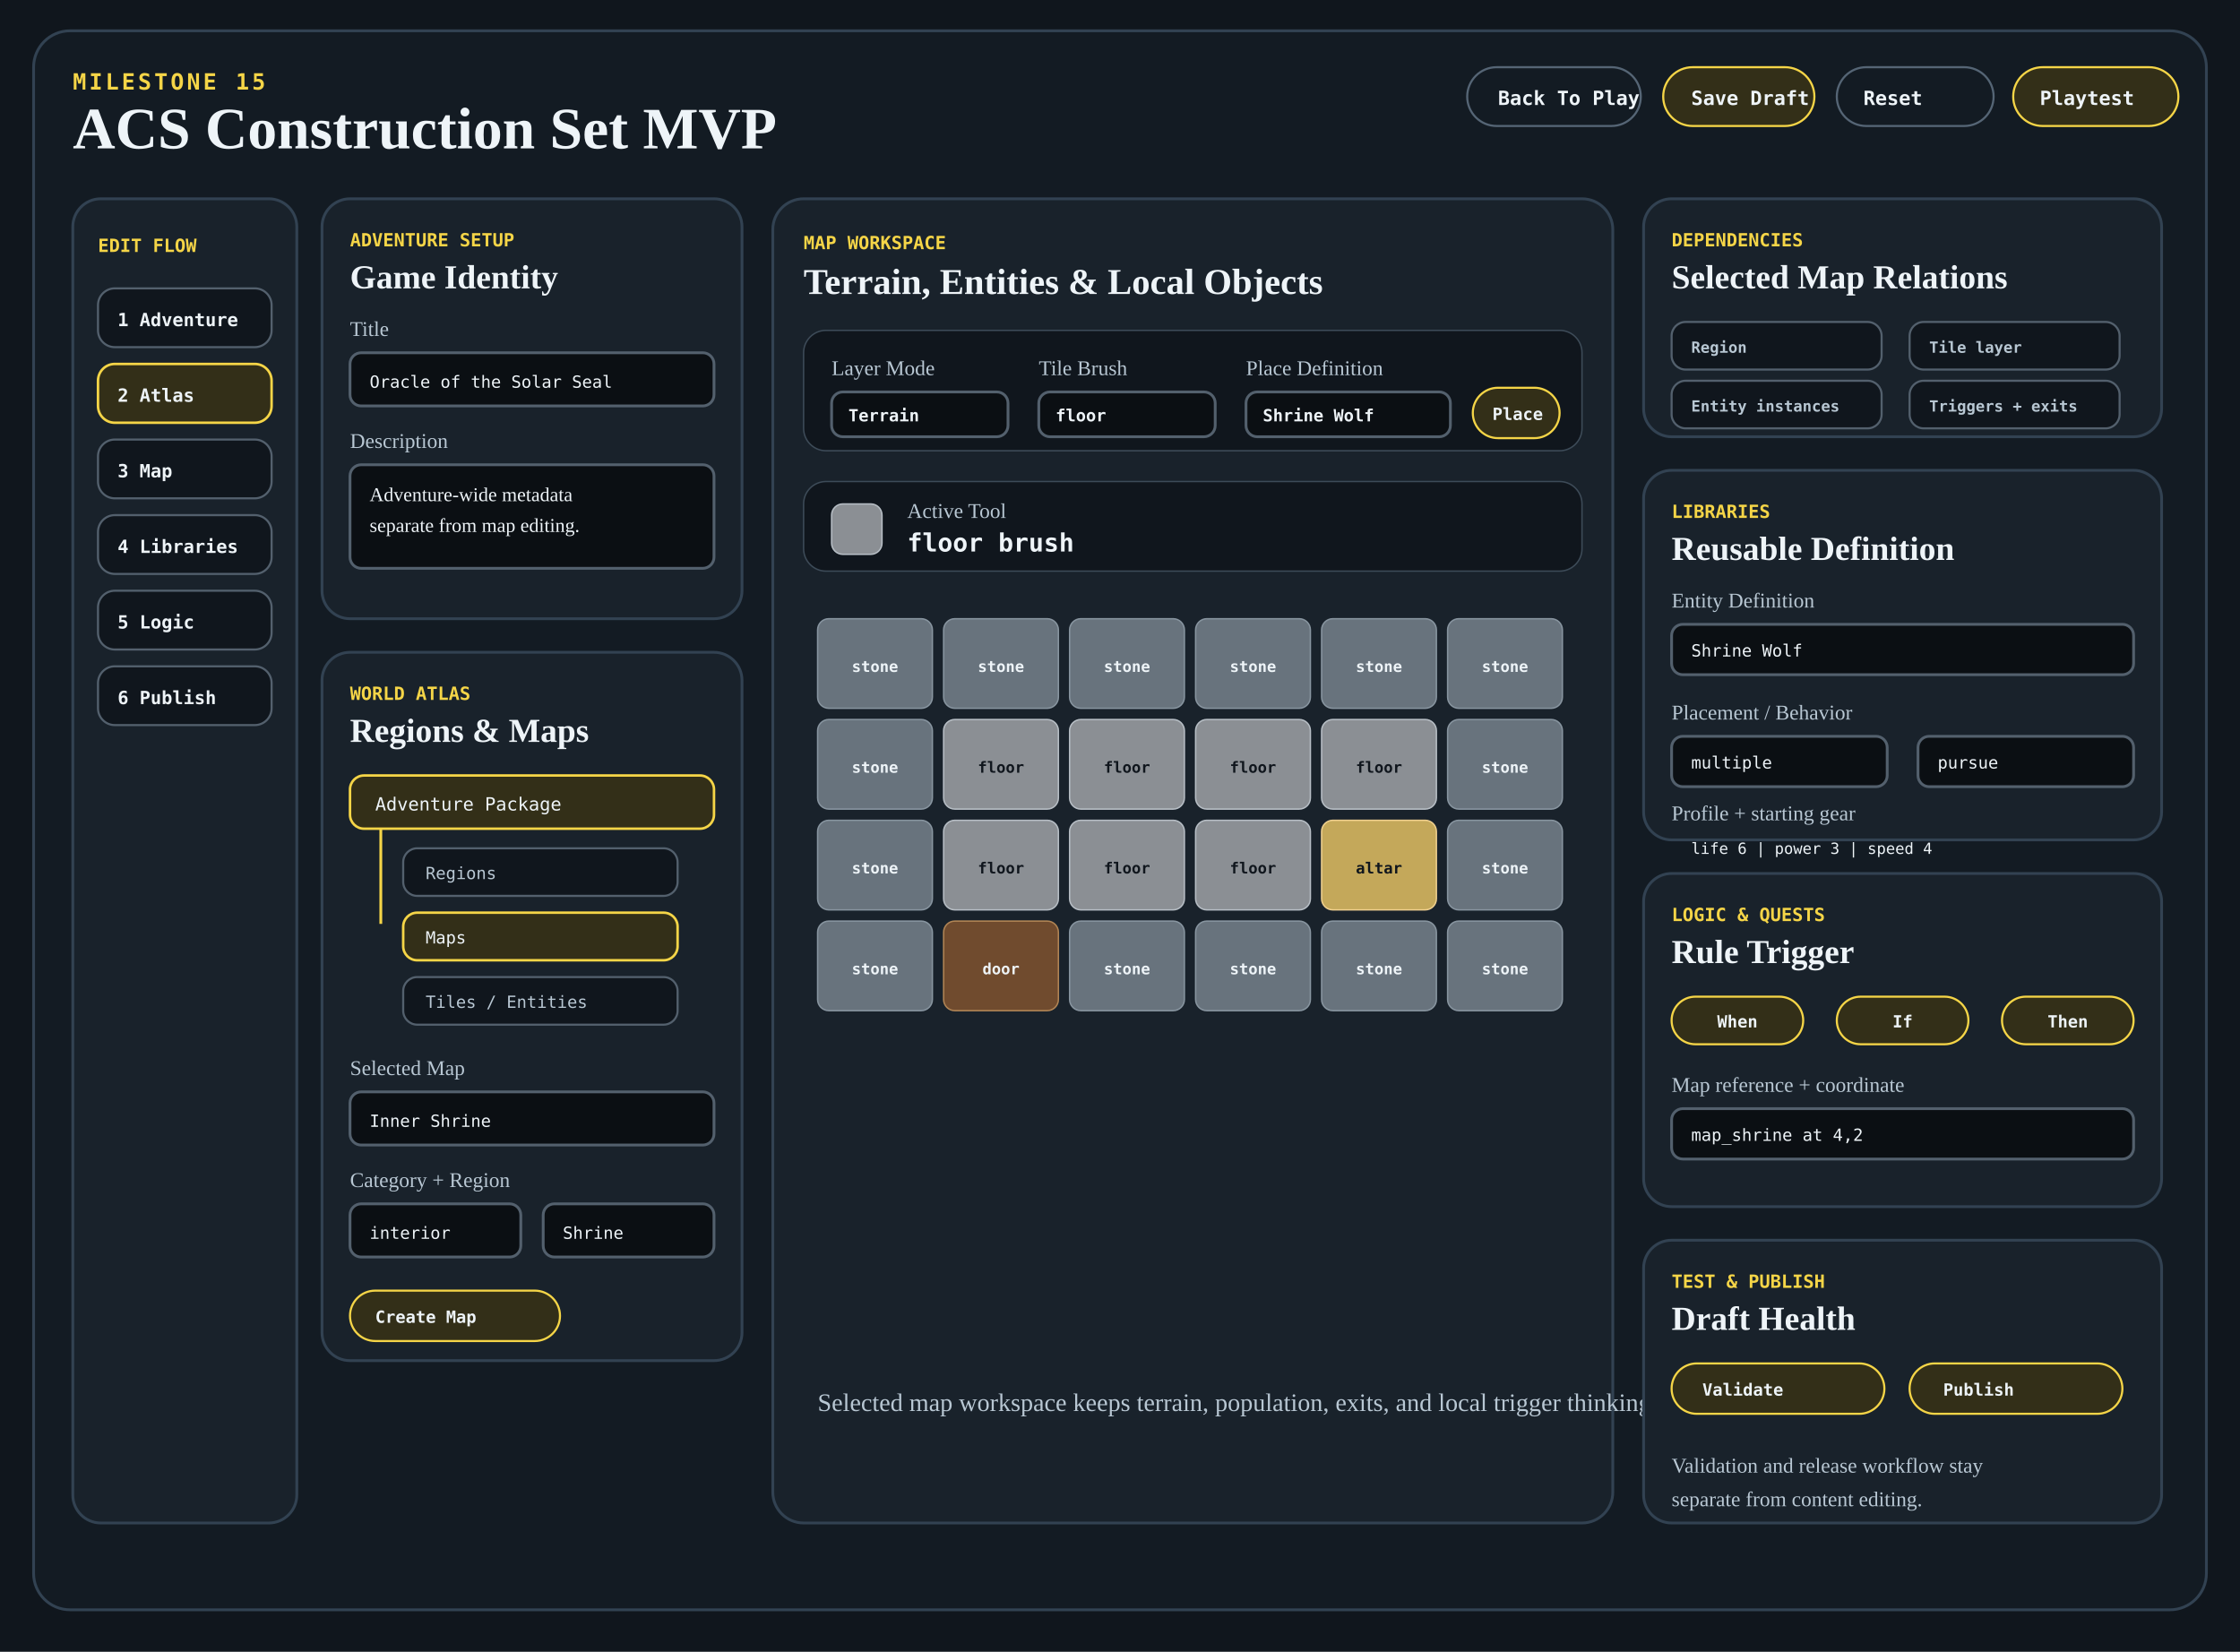
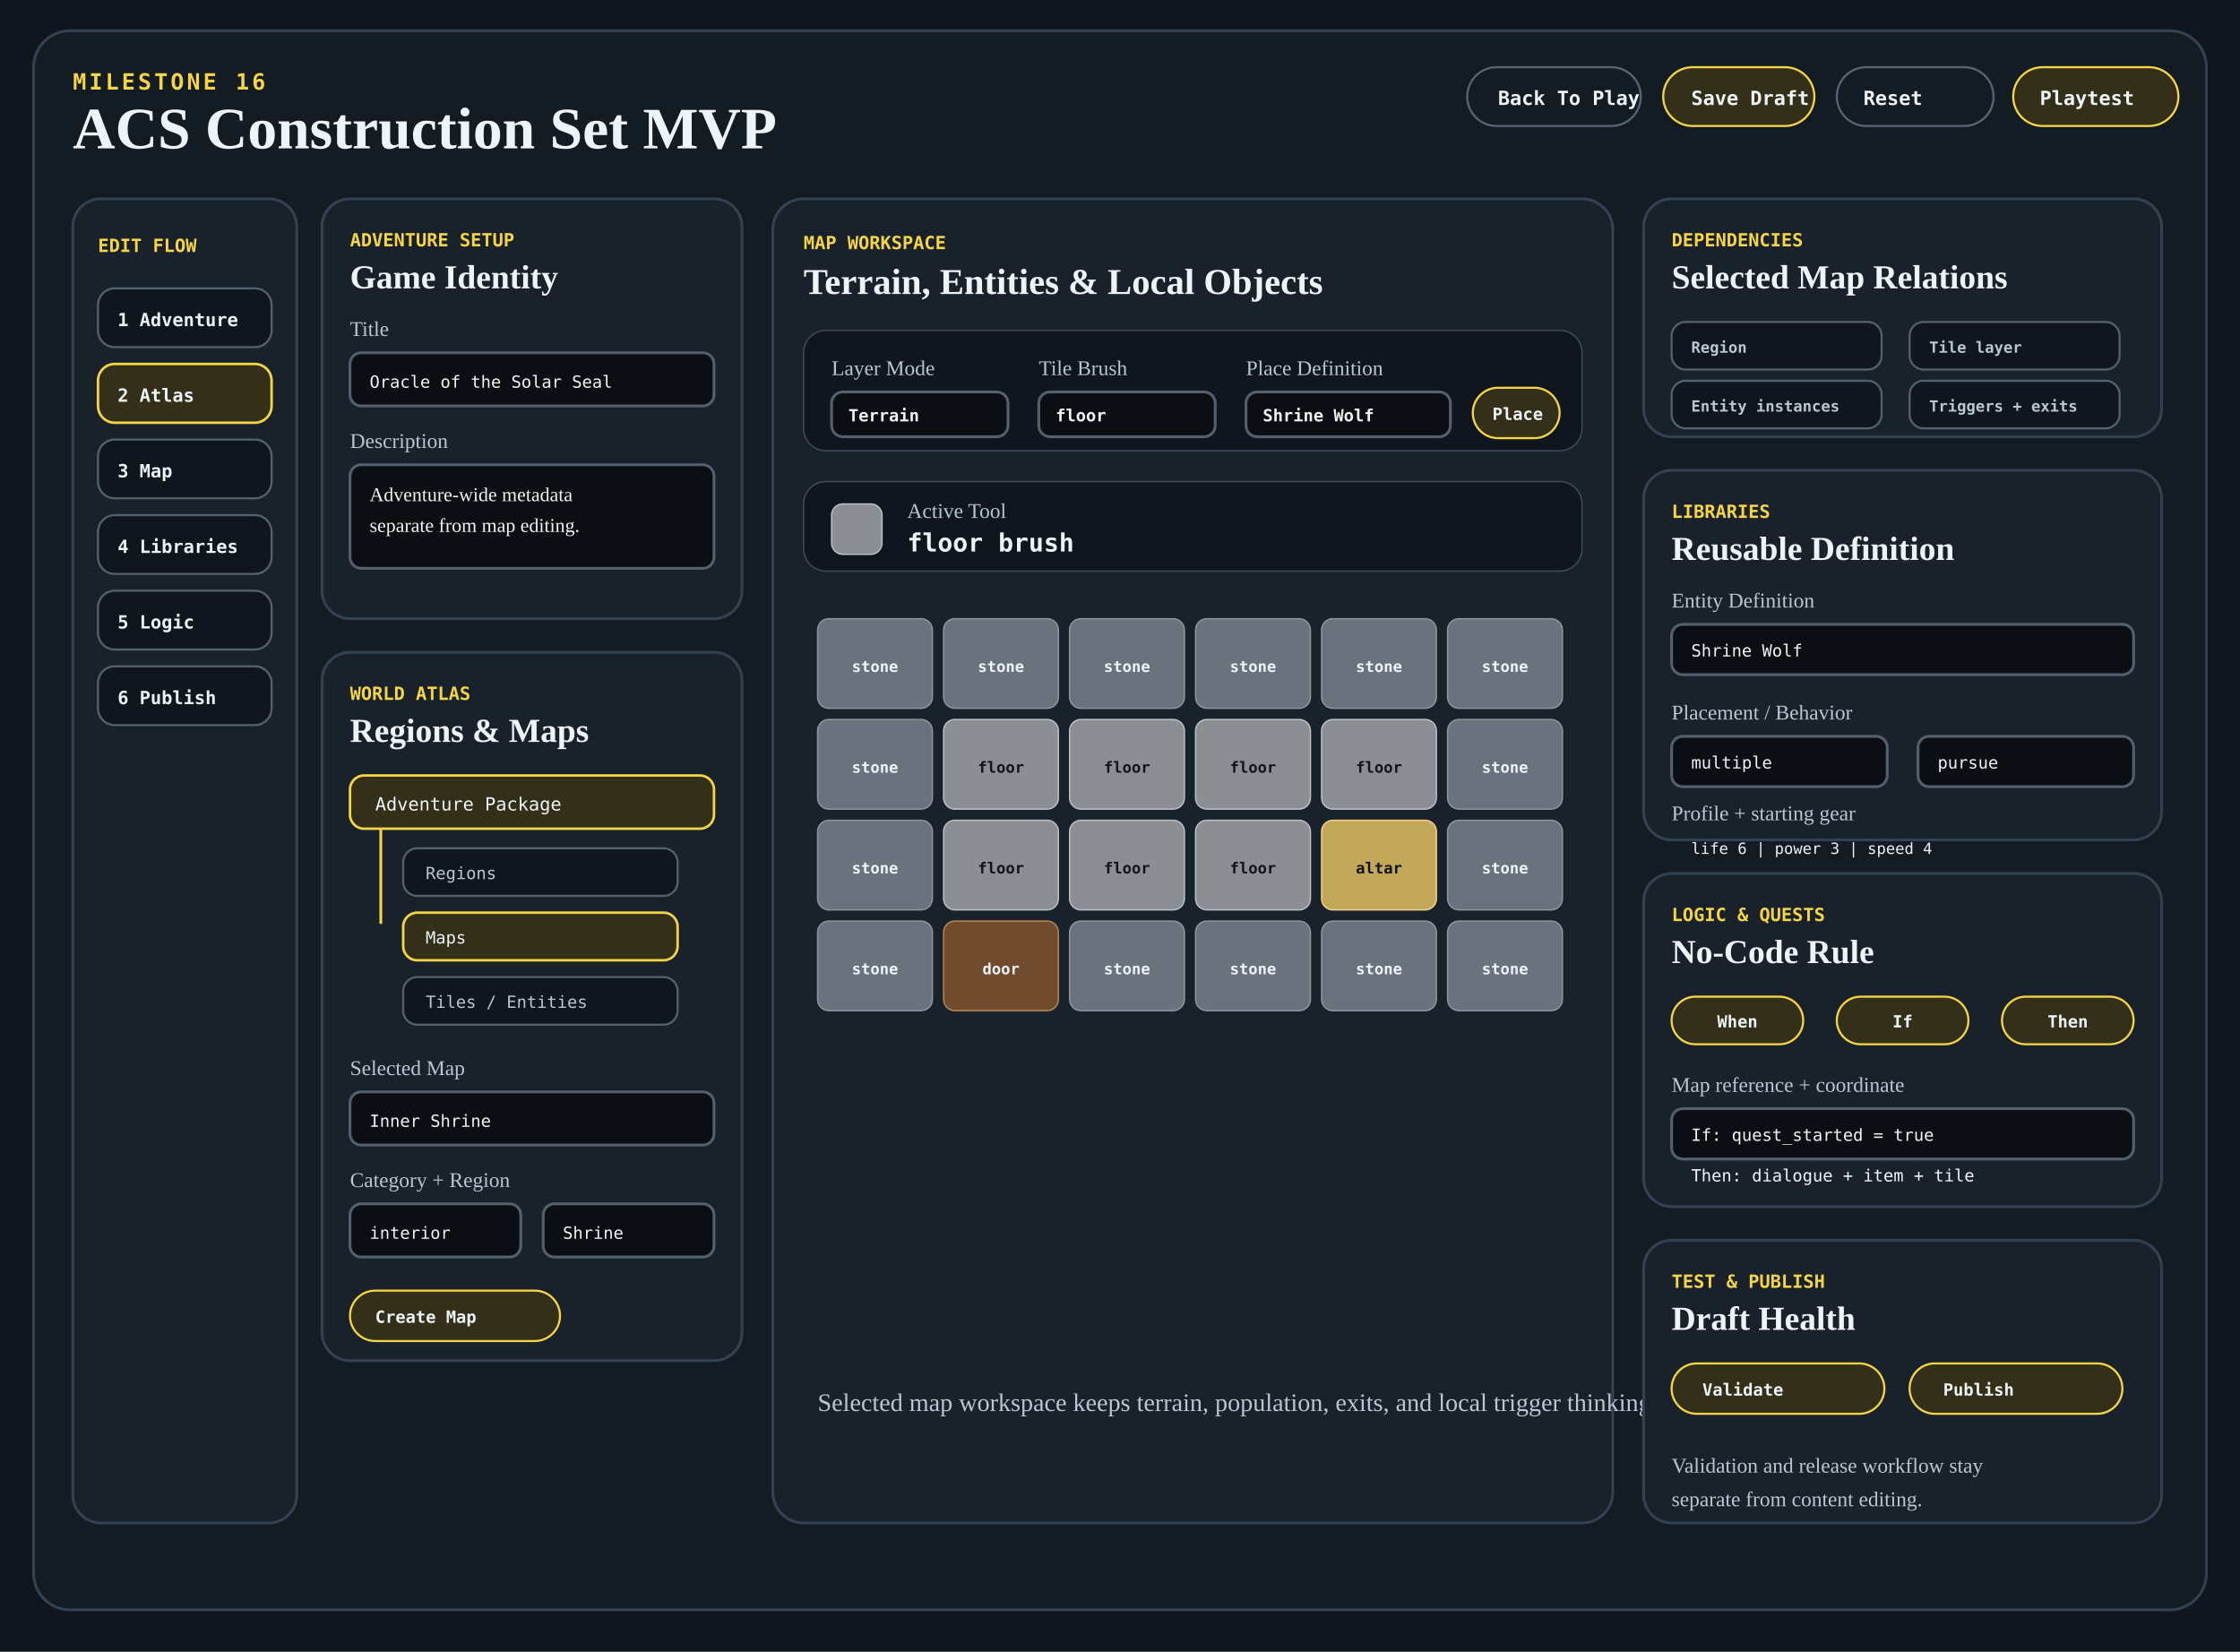
<svg xmlns="http://www.w3.org/2000/svg" width="1600" height="1180" viewBox="0 0 1600 1180">
  <defs>
    <style>
      .serif { font-family: Georgia, 'Times New Roman', serif; }
      .mono { font-family: 'Cascadia Mono', Consolas, monospace; }
      .muted { fill: #b8c7d3; }
      .text { fill: #eef4f8; }
      .gold { fill: #f5d547; }
      .panel { fill: #19222b; stroke: #324252; stroke-width: 2; }
      .field { fill: #0b0f13; stroke: #53606d; stroke-width: 2; }
      .button { fill: #332f18; stroke: #f5d547; stroke-width: 1.5; }
      .ghost { fill: none; stroke: #556575; stroke-width: 1.5; }
      .node { fill: #10161d; stroke: #53606d; stroke-width: 1.5; }
      .nodeActive { fill: #332f18; stroke: #f5d547; stroke-width: 1.8; }
      .cellText { font-family: 'Cascadia Mono', Consolas, monospace; font-size: 11px; font-weight: 700; }
    </style>
  </defs>
  <rect width="1600" height="1180" fill="#10161d" />
  <rect x="24" y="22" width="1552" height="1128" rx="26" fill="#131b23" stroke="#324252" stroke-width="2" />
-   <text x="52" y="64" class="mono gold" font-size="16" font-weight="700" letter-spacing="2">MILESTONE 15</text>
+   <text x="52" y="64" class="mono gold" font-size="16" font-weight="700" letter-spacing="2">MILESTONE 16</text>
  <text x="52" y="106" class="serif text" font-size="42" font-weight="700">ACS Construction Set MVP</text>
  <g class="mono" font-size="14" font-weight="700">
    <rect x="1048" y="48" width="124" height="42" rx="21" class="ghost" />
    <text x="1070" y="75" class="text">Back To Play</text>
    <rect x="1188" y="48" width="108" height="42" rx="21" class="button" />
    <text x="1208" y="75" class="text">Save Draft</text>
    <rect x="1312" y="48" width="112" height="42" rx="21" class="ghost" />
    <text x="1331" y="75" class="text">Reset</text>
    <rect x="1438" y="48" width="118" height="42" rx="21" class="button" />
    <text x="1457" y="75" class="text">Playtest</text>
  </g>
  <g transform="translate(52,142)">
    <rect x="0" y="0" width="160" height="946" rx="20" class="panel" />
    <text x="18" y="38" class="mono gold" font-size="13" font-weight="700">EDIT FLOW</text>
    <g class="mono" font-size="13" font-weight="700">
      <rect x="18" y="64" width="124" height="42" rx="12" class="node" />
      <text x="32" y="91" class="text">1 Adventure</text>
      <rect x="18" y="118" width="124" height="42" rx="12" class="nodeActive" />
      <text x="32" y="145" class="text">2 Atlas</text>
      <rect x="18" y="172" width="124" height="42" rx="12" class="node" />
      <text x="32" y="199" class="text">3 Map</text>
      <rect x="18" y="226" width="124" height="42" rx="12" class="node" />
      <text x="32" y="253" class="text">4 Libraries</text>
      <rect x="18" y="280" width="124" height="42" rx="12" class="node" />
      <text x="32" y="307" class="text">5 Logic</text>
      <rect x="18" y="334" width="124" height="42" rx="12" class="node" />
      <text x="32" y="361" class="text">6 Publish</text>
    </g>
  </g>
  <g transform="translate(230,142)">
    <rect x="0" y="0" width="300" height="300" rx="20" class="panel" />
    <text x="20" y="34" class="mono gold" font-size="13" font-weight="700">ADVENTURE SETUP</text>
    <text x="20" y="64" class="serif text" font-size="24" font-weight="700">Game Identity</text>
    <text x="20" y="98" class="serif muted" font-size="15">Title</text>
    <rect x="20" y="110" width="260" height="38" rx="8" class="field" />
    <text x="34" y="135" class="mono text" font-size="12">Oracle of the Solar Seal</text>
    <text x="20" y="178" class="serif muted" font-size="15">Description</text>
    <rect x="20" y="190" width="260" height="74" rx="8" class="field" />
    <text x="34" y="216" class="serif text" font-size="14">Adventure-wide metadata</text>
    <text x="34" y="238" class="serif text" font-size="14">separate from map editing.</text>
    <rect x="0" y="324" width="300" height="506" rx="20" class="panel" />
    <text x="20" y="358" class="mono gold" font-size="13" font-weight="700">WORLD ATLAS</text>
    <text x="20" y="388" class="serif text" font-size="24" font-weight="700">Regions &amp; Maps</text>
    <rect x="20" y="412" width="260" height="38" rx="10" class="nodeActive" />
    <text x="38" y="437" class="mono text" font-size="13">Adventure Package</text>
    <path d="M42 450 V518" stroke="#f5d547" stroke-width="2" />
    <rect x="58" y="464" width="196" height="34" rx="10" class="node" />
    <text x="74" y="486" class="mono muted" font-size="12">Regions</text>
    <rect x="58" y="510" width="196" height="34" rx="10" class="nodeActive" />
    <text x="74" y="532" class="mono text" font-size="12">Maps</text>
    <rect x="58" y="556" width="196" height="34" rx="10" class="node" />
    <text x="74" y="578" class="mono muted" font-size="12">Tiles / Entities</text>
    <text x="20" y="626" class="serif muted" font-size="15">Selected Map</text>
    <rect x="20" y="638" width="260" height="38" rx="8" class="field" />
    <text x="34" y="663" class="mono text" font-size="12">Inner Shrine</text>
    <text x="20" y="706" class="serif muted" font-size="15">Category + Region</text>
    <rect x="20" y="718" width="122" height="38" rx="8" class="field" />
    <text x="34" y="743" class="mono text" font-size="12">interior</text>
    <rect x="158" y="718" width="122" height="38" rx="8" class="field" />
    <text x="172" y="743" class="mono text" font-size="12">Shrine</text>
    <rect x="20" y="780" width="150" height="36" rx="18" class="button" />
    <text x="38" y="803" class="mono text" font-size="12" font-weight="700">Create Map</text>
  </g>
  <g transform="translate(552,142)">
    <rect x="0" y="0" width="600" height="946" rx="22" class="panel" />
    <text x="22" y="36" class="mono gold" font-size="13" font-weight="700">MAP WORKSPACE</text>
    <text x="22" y="68" class="serif text" font-size="26" font-weight="700">Terrain, Entities &amp; Local Objects</text>
    <rect x="22" y="94" width="556" height="86" rx="16" fill="#10161d" stroke="#3d4b58" />
    <g class="serif muted" font-size="15">
      <text x="42" y="126">Layer Mode</text>
      <text x="190" y="126">Tile Brush</text>
      <text x="338" y="126">Place Definition</text>
    </g>
    <g class="mono" font-size="12" font-weight="700">
      <rect x="42" y="138" width="126" height="32" rx="8" class="field" />
      <text x="54" y="159" class="text">Terrain</text>
      <rect x="190" y="138" width="126" height="32" rx="8" class="field" />
      <text x="202" y="159" class="text">floor</text>
      <rect x="338" y="138" width="146" height="32" rx="8" class="field" />
      <text x="350" y="159" class="text">Shrine Wolf</text>
      <rect x="500" y="135" width="62" height="36" rx="18" class="button" />
      <text x="514" y="158" class="text">Place</text>
    </g>
    <rect x="22" y="202" width="556" height="64" rx="16" fill="#10161d" stroke="#3d4b58" />
    <rect x="42" y="218" width="36" height="36" rx="8" fill="#8b8f94" stroke="#b7bec5" />
    <text x="96" y="228" class="serif muted" font-size="15">Active Tool</text>
    <text x="96" y="252" class="mono text" font-size="18" font-weight="700">floor brush</text>
    <g transform="translate(32,300)" class="cellText" text-anchor="middle">
      <g>
        <rect x="0" y="0" width="82" height="64" rx="8" fill="#68737d" stroke="#8895a0" />
        <text x="41" y="38" class="text">stone</text>
        <rect x="90" y="0" width="82" height="64" rx="8" fill="#68737d" stroke="#8895a0" />
        <text x="131" y="38" class="text">stone</text>
        <rect x="180" y="0" width="82" height="64" rx="8" fill="#68737d" stroke="#8895a0" />
        <text x="221" y="38" class="text">stone</text>
        <rect x="270" y="0" width="82" height="64" rx="8" fill="#68737d" stroke="#8895a0" />
        <text x="311" y="38" class="text">stone</text>
        <rect x="360" y="0" width="82" height="64" rx="8" fill="#68737d" stroke="#8895a0" />
        <text x="401" y="38" class="text">stone</text>
        <rect x="450" y="0" width="82" height="64" rx="8" fill="#68737d" stroke="#8895a0" />
        <text x="491" y="38" class="text">stone</text>
      </g>
      <g transform="translate(0,72)">
        <rect x="0" y="0" width="82" height="64" rx="8" fill="#68737d" stroke="#8895a0" />
        <text x="41" y="38" class="text">stone</text>
        <rect x="90" y="0" width="82" height="64" rx="8" fill="#8b8f94" stroke="#b7bec5" />
        <text x="131" y="38" fill="#10161d">floor</text>
        <rect x="180" y="0" width="82" height="64" rx="8" fill="#8b8f94" stroke="#b7bec5" />
        <text x="221" y="38" fill="#10161d">floor</text>
        <rect x="270" y="0" width="82" height="64" rx="8" fill="#8b8f94" stroke="#b7bec5" />
        <text x="311" y="38" fill="#10161d">floor</text>
        <rect x="360" y="0" width="82" height="64" rx="8" fill="#8b8f94" stroke="#b7bec5" />
        <text x="401" y="38" fill="#10161d">floor</text>
        <rect x="450" y="0" width="82" height="64" rx="8" fill="#68737d" stroke="#8895a0" />
        <text x="491" y="38" class="text">stone</text>
      </g>
      <g transform="translate(0,144)">
        <rect x="0" y="0" width="82" height="64" rx="8" fill="#68737d" stroke="#8895a0" />
        <text x="41" y="38" class="text">stone</text>
        <rect x="90" y="0" width="82" height="64" rx="8" fill="#8b8f94" stroke="#b7bec5" />
        <text x="131" y="38" fill="#10161d">floor</text>
        <rect x="180" y="0" width="82" height="64" rx="8" fill="#8b8f94" stroke="#b7bec5" />
        <text x="221" y="38" fill="#10161d">floor</text>
        <rect x="270" y="0" width="82" height="64" rx="8" fill="#8b8f94" stroke="#b7bec5" />
        <text x="311" y="38" fill="#10161d">floor</text>
        <rect x="360" y="0" width="82" height="64" rx="8" fill="#c4a85a" stroke="#f0d08e" />
        <text x="401" y="38" fill="#10161d">altar</text>
        <rect x="450" y="0" width="82" height="64" rx="8" fill="#68737d" stroke="#8895a0" />
        <text x="491" y="38" class="text">stone</text>
      </g>
      <g transform="translate(0,216)">
        <rect x="0" y="0" width="82" height="64" rx="8" fill="#68737d" stroke="#8895a0" />
        <text x="41" y="38" class="text">stone</text>
        <rect x="90" y="0" width="82" height="64" rx="8" fill="#704b2e" stroke="#b18555" />
        <text x="131" y="38" class="text">door</text>
        <rect x="180" y="0" width="82" height="64" rx="8" fill="#68737d" stroke="#8895a0" />
        <text x="221" y="38" class="text">stone</text>
        <rect x="270" y="0" width="82" height="64" rx="8" fill="#68737d" stroke="#8895a0" />
        <text x="311" y="38" class="text">stone</text>
        <rect x="360" y="0" width="82" height="64" rx="8" fill="#68737d" stroke="#8895a0" />
        <text x="401" y="38" class="text">stone</text>
        <rect x="450" y="0" width="82" height="64" rx="8" fill="#68737d" stroke="#8895a0" />
        <text x="491" y="38" class="text">stone</text>
      </g>
    </g>
    <text x="32" y="866" class="serif muted" font-size="18">Selected map workspace keeps terrain, population, exits, and local trigger thinking together.</text>
  </g>
  <g transform="translate(1174,142)">
    <rect x="0" y="0" width="370" height="170" rx="20" class="panel" />
    <text x="20" y="34" class="mono gold" font-size="13" font-weight="700">DEPENDENCIES</text>
    <text x="20" y="64" class="serif text" font-size="24" font-weight="700">Selected Map Relations</text>
    <g class="mono" font-size="11" font-weight="700">
      <rect x="20" y="88" width="150" height="34" rx="10" class="node" />
      <text x="34" y="110" class="muted">Region</text>
      <rect x="190" y="88" width="150" height="34" rx="10" class="node" />
      <text x="204" y="110" class="muted">Tile layer</text>
      <rect x="20" y="130" width="150" height="34" rx="10" class="node" />
      <text x="34" y="152" class="muted">Entity instances</text>
      <rect x="190" y="130" width="150" height="34" rx="10" class="node" />
      <text x="204" y="152" class="muted">Triggers + exits</text>
    </g>
    <rect x="0" y="194" width="370" height="264" rx="20" class="panel" />
    <text x="20" y="228" class="mono gold" font-size="13" font-weight="700">LIBRARIES</text>
    <text x="20" y="258" class="serif text" font-size="24" font-weight="700">Reusable Definition</text>
    <text x="20" y="292" class="serif muted" font-size="15">Entity Definition</text>
    <rect x="20" y="304" width="330" height="36" rx="8" class="field" />
    <text x="34" y="327" class="mono text" font-size="12">Shrine Wolf</text>
    <text x="20" y="372" class="serif muted" font-size="15">Placement / Behavior</text>
    <rect x="20" y="384" width="154" height="36" rx="8" class="field" />
    <text x="34" y="407" class="mono text" font-size="12">multiple</text>
    <rect x="196" y="384" width="154" height="36" rx="8" class="field" />
    <text x="210" y="407" class="mono text" font-size="12">pursue</text>
    <text x="20" y="444" class="serif muted" font-size="15">Profile + starting gear</text>
    <text x="34" y="468" class="mono text" font-size="11">life 6 | power 3 | speed 4</text>
    <text x="34" y="490" class="mono text" font-size="11">skills: tracking, ambush</text>
    <rect x="0" y="482" width="370" height="238" rx="20" class="panel" />
    <text x="20" y="516" class="mono gold" font-size="13" font-weight="700">LOGIC &amp; QUESTS</text>
-     <text x="20" y="546" class="serif text" font-size="24" font-weight="700">Rule Trigger</text>
+     <text x="20" y="546" class="serif text" font-size="24" font-weight="700">No-Code Rule</text>
    <g class="mono" font-size="12" font-weight="700" text-anchor="middle">
      <rect x="20" y="570" width="94" height="34" rx="17" class="button" />
      <text x="67" y="592" class="text">When</text>
      <rect x="138" y="570" width="94" height="34" rx="17" class="button" />
      <text x="185" y="592" class="text">If</text>
      <rect x="256" y="570" width="94" height="34" rx="17" class="button" />
      <text x="303" y="592" class="text">Then</text>
    </g>
    <text x="20" y="638" class="serif muted" font-size="15">Map reference + coordinate</text>
    <rect x="20" y="650" width="330" height="36" rx="8" class="field" />
-     <text x="34" y="673" class="mono text" font-size="12">map_shrine at 4,2</text>
+     <text x="34" y="673" class="mono text" font-size="12">If: quest_started = true</text>
+     <text x="34" y="702" class="mono text" font-size="12">Then: dialogue + item + tile</text>
    <rect x="0" y="744" width="370" height="202" rx="20" class="panel" />
    <text x="20" y="778" class="mono gold" font-size="13" font-weight="700">TEST &amp; PUBLISH</text>
    <text x="20" y="808" class="serif text" font-size="24" font-weight="700">Draft Health</text>
    <rect x="20" y="832" width="152" height="36" rx="18" class="button" />
    <text x="42" y="855" class="mono text" font-size="12" font-weight="700">Validate</text>
    <rect x="190" y="832" width="152" height="36" rx="18" class="button" />
    <text x="214" y="855" class="mono text" font-size="12" font-weight="700">Publish</text>
    <text x="20" y="910" class="serif muted" font-size="15">Validation and release workflow stay</text>
    <text x="20" y="934" class="serif muted" font-size="15">separate from content editing.</text>
  </g>
</svg>
